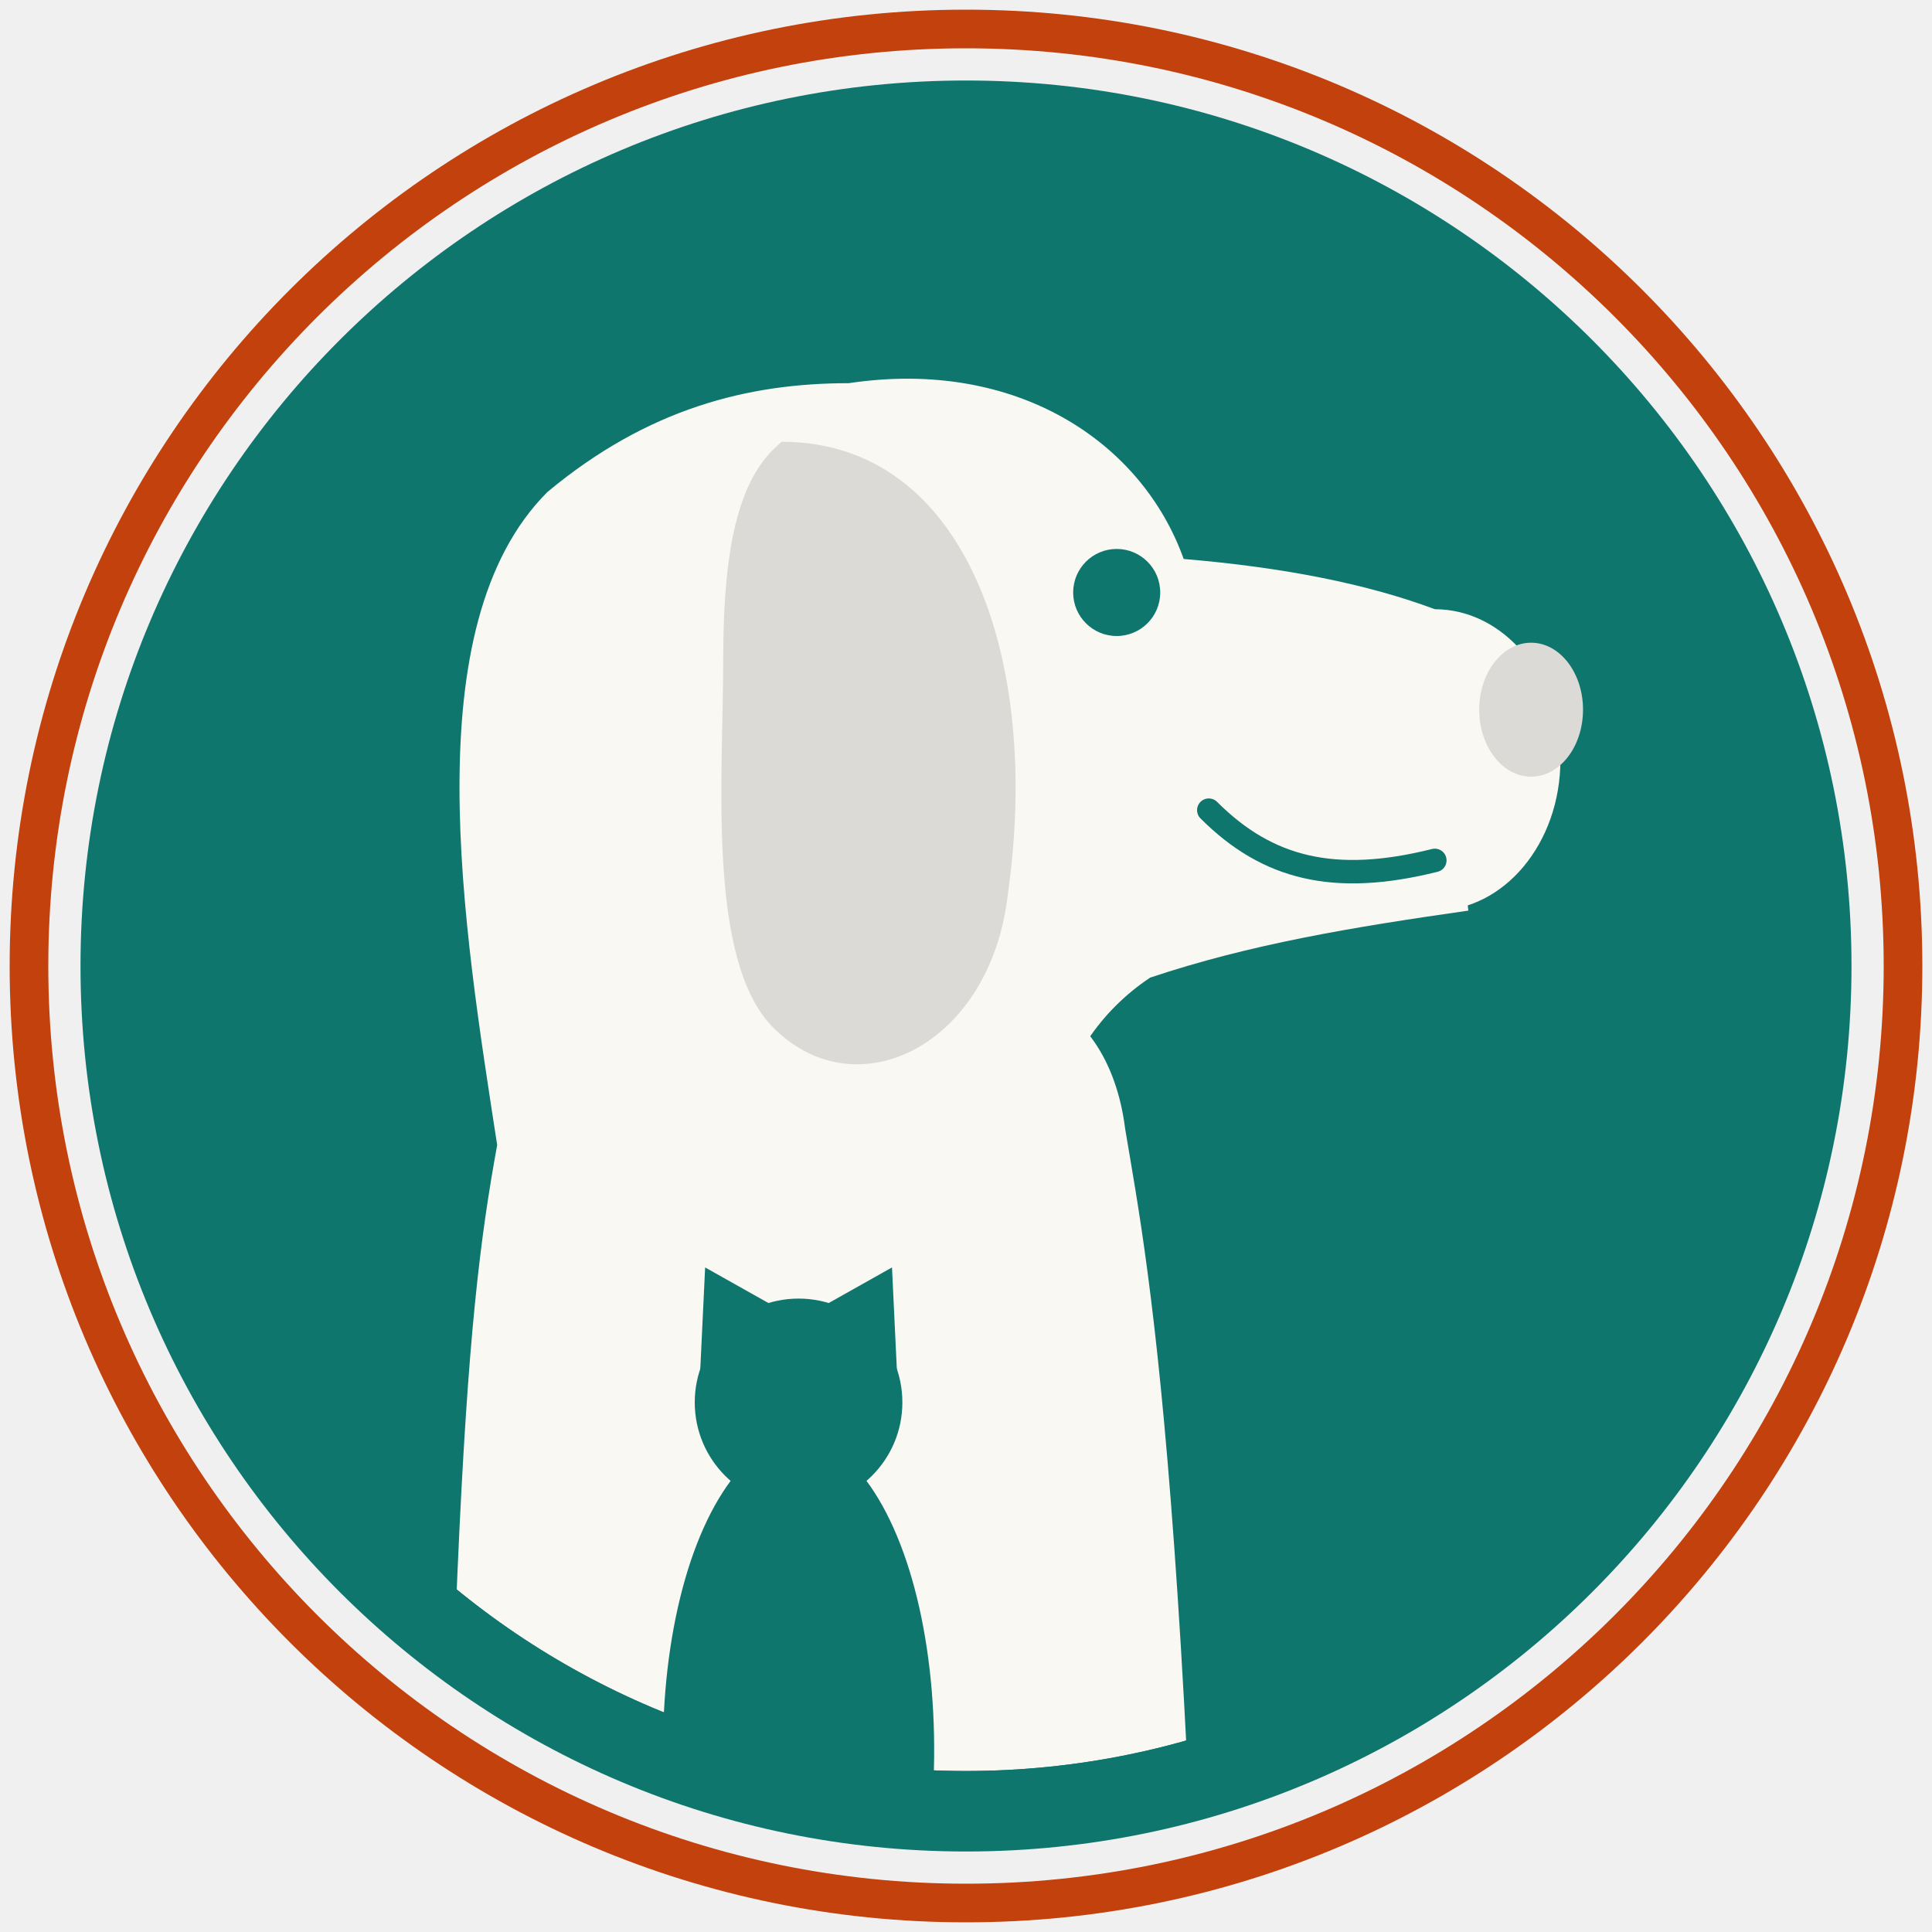
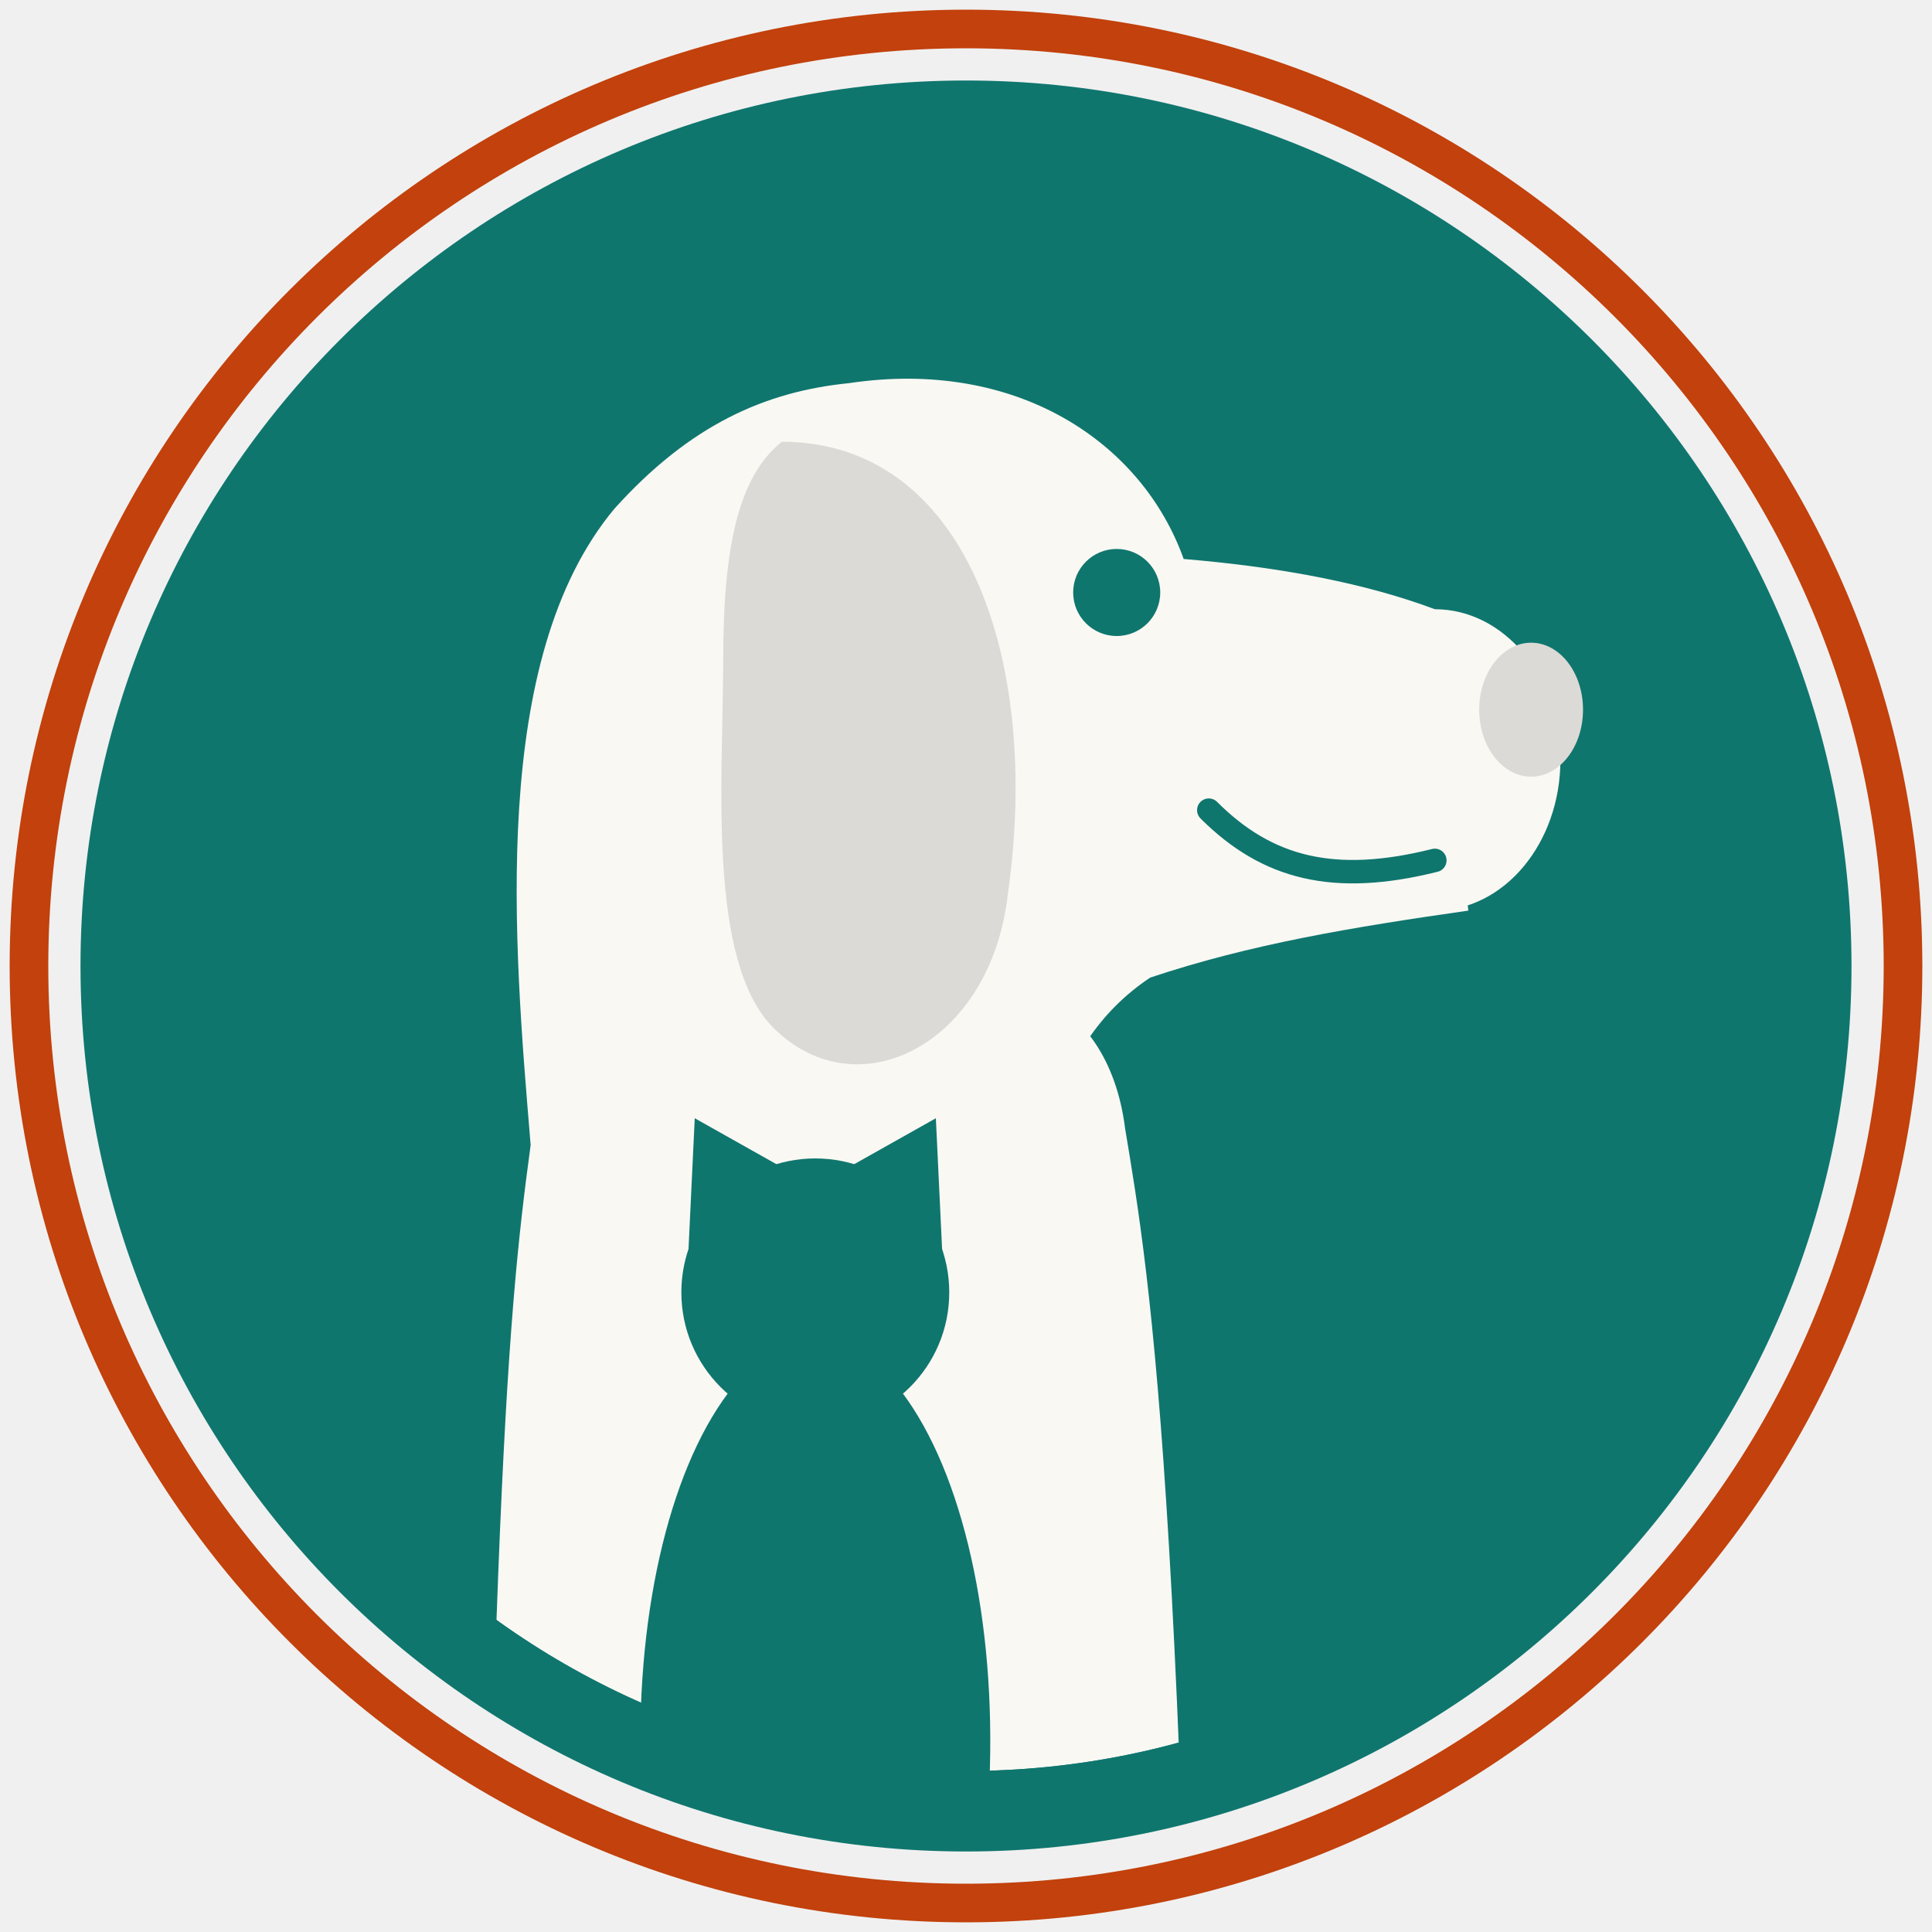
<svg xmlns="http://www.w3.org/2000/svg" viewBox="0 0 120 120">
  <defs>
    <mask id="k10" maskUnits="userSpaceOnUse" x="-20" y="-20" width="260" height="360">
      <rect x="-20" y="-20" width="260" height="360" fill="#fff" />
      <circle cx="130" cy="58" r="5.2" fill="#000" />
      <path d="M168 90 C156 93 148 91 141 84" fill="none" stroke="#000" stroke-width="2.8" stroke-linecap="round" />
-       <g transform="translate(92 200) scale(.62) translate(-30 -100)">
+       <g transform="translate(94 200) scale(.8) translate(-30 -100)">
        <g fill="#000">
          <circle cx="30" cy="27" r="20" />
          <path d="M11 22 L12 1 L28 10 Z" />
          <path d="M49 22 L48 1 L32 10 Z" />
          <path d="M17 42 C8 54 3 76 4 100 L56 100 C57 76 52 54 43 42 Z" />
        </g>
      </g>
    </mask>
    <clipPath id="k11">
      <circle cx="60" cy="60" r="50" />
    </clipPath>
  </defs>
  <circle cx="60" cy="60" r="55" fill="#0f766e" />
  <circle cx="60" cy="60" r="58.2" fill="none" stroke="#c2410c" stroke-width="2.4" />
  <g clip-path="url(#k11)">
    <g transform="translate(60 68) scale(.52) translate(-112 -118)">
      <g mask="url(#k10)">
        <g fill="#faf8f3">
-           <path d="M56 124 C52 98 46 62 62 46 C74 36 86 33 98 33 C118 30 133 40 138 54 C150 55 160 57 168 60 L172 96 C158 98 146 100 134 104 C128 108 124 114 122 122 L100 134 Z" />
+           <path d="M60 124 C58 100 55 66 70 48 C79 38 88 34 98 33 C118 30 133 40 138 54 C150 55 160 57 168 60 L172 96 C158 98 146 100 134 104 C128 108 124 114 122 122 L100 134 Z" />
          <ellipse cx="168" cy="78" rx="15" ry="18" />
-           <path d="M56 124 C52 146 50 170 48 330 L142 330 C140 168 134 140 131 122 C130 114 126 108 120 106 L100 96 Z" />
+           <path d="M60 124 C57 146 55 170 53 330 L140 330 C139 168 134 140 131 122 C130 114 126 108 120 106 L100 96 Z" />
          <ellipse cx="179.5" cy="72" rx="6.2" ry="8" fill="#dcdad6" />
          <path fill="#dcdad6" d="M90 40 C112 40 121 66 117 94 C115 112 99 120 89 110 C81 102 83 80 83 66 C83 52 85 44 90 40 Z" />
        </g>
      </g>
    </g>
  </g>
</svg>
